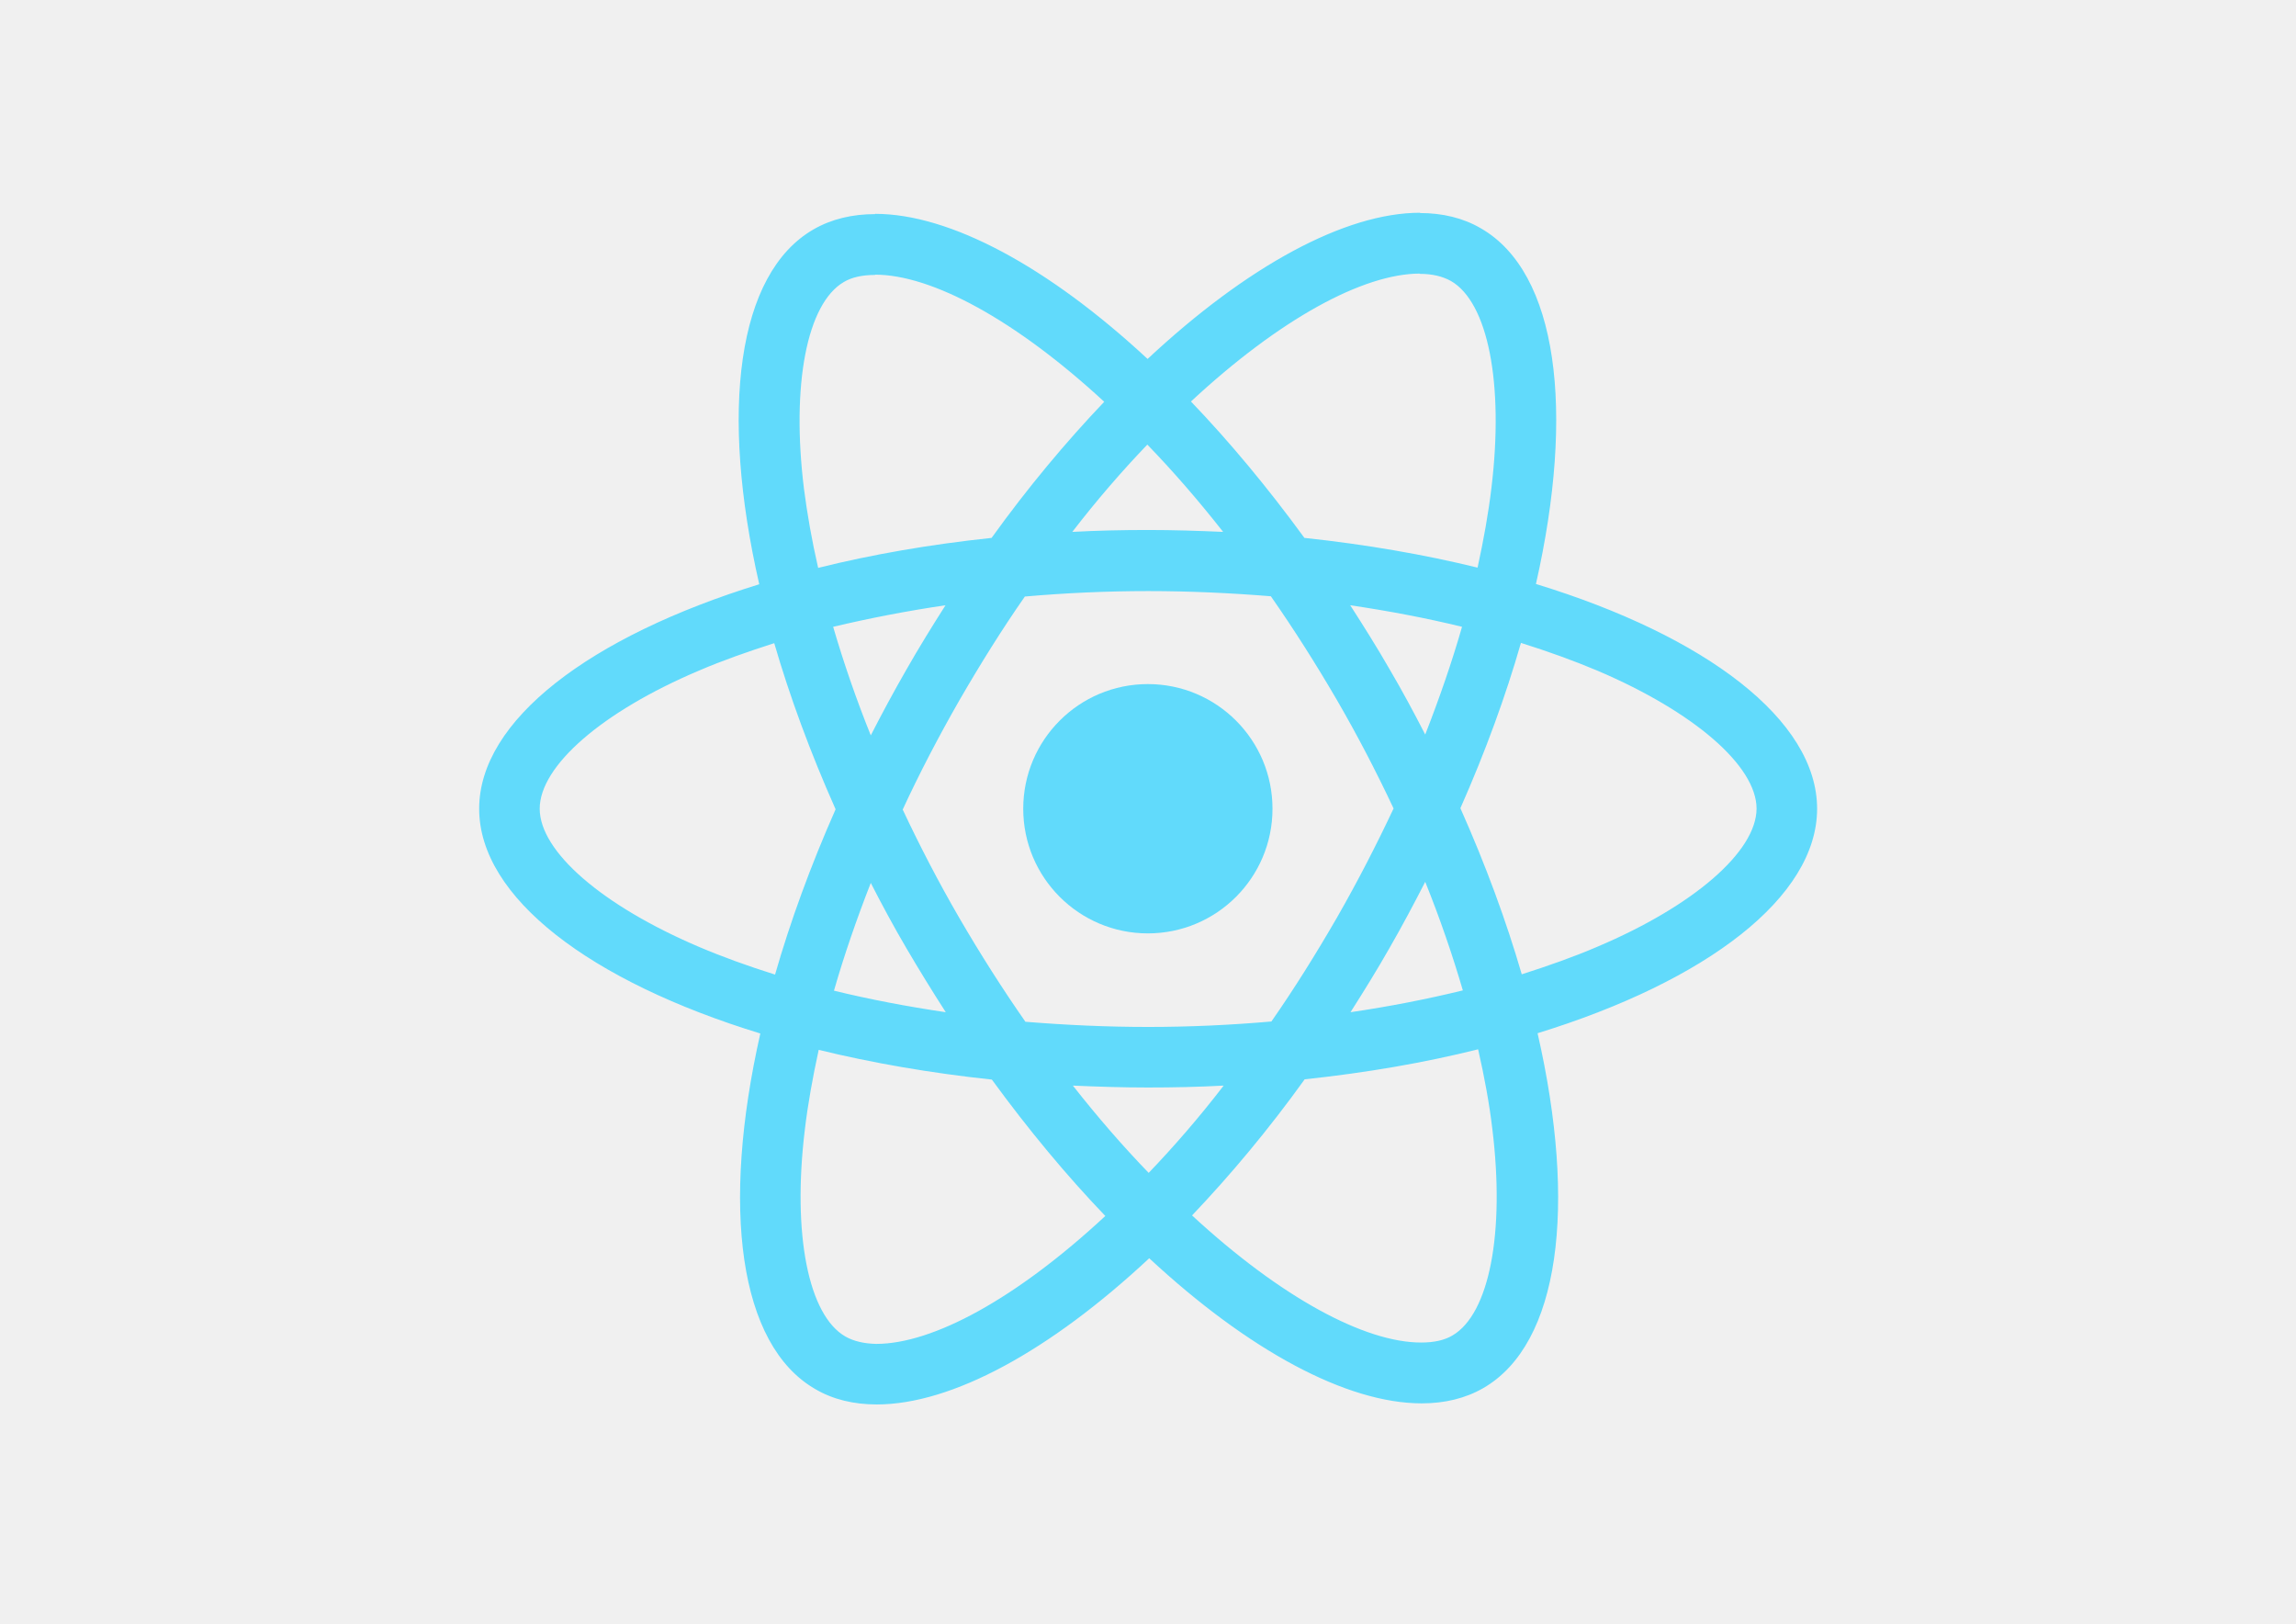
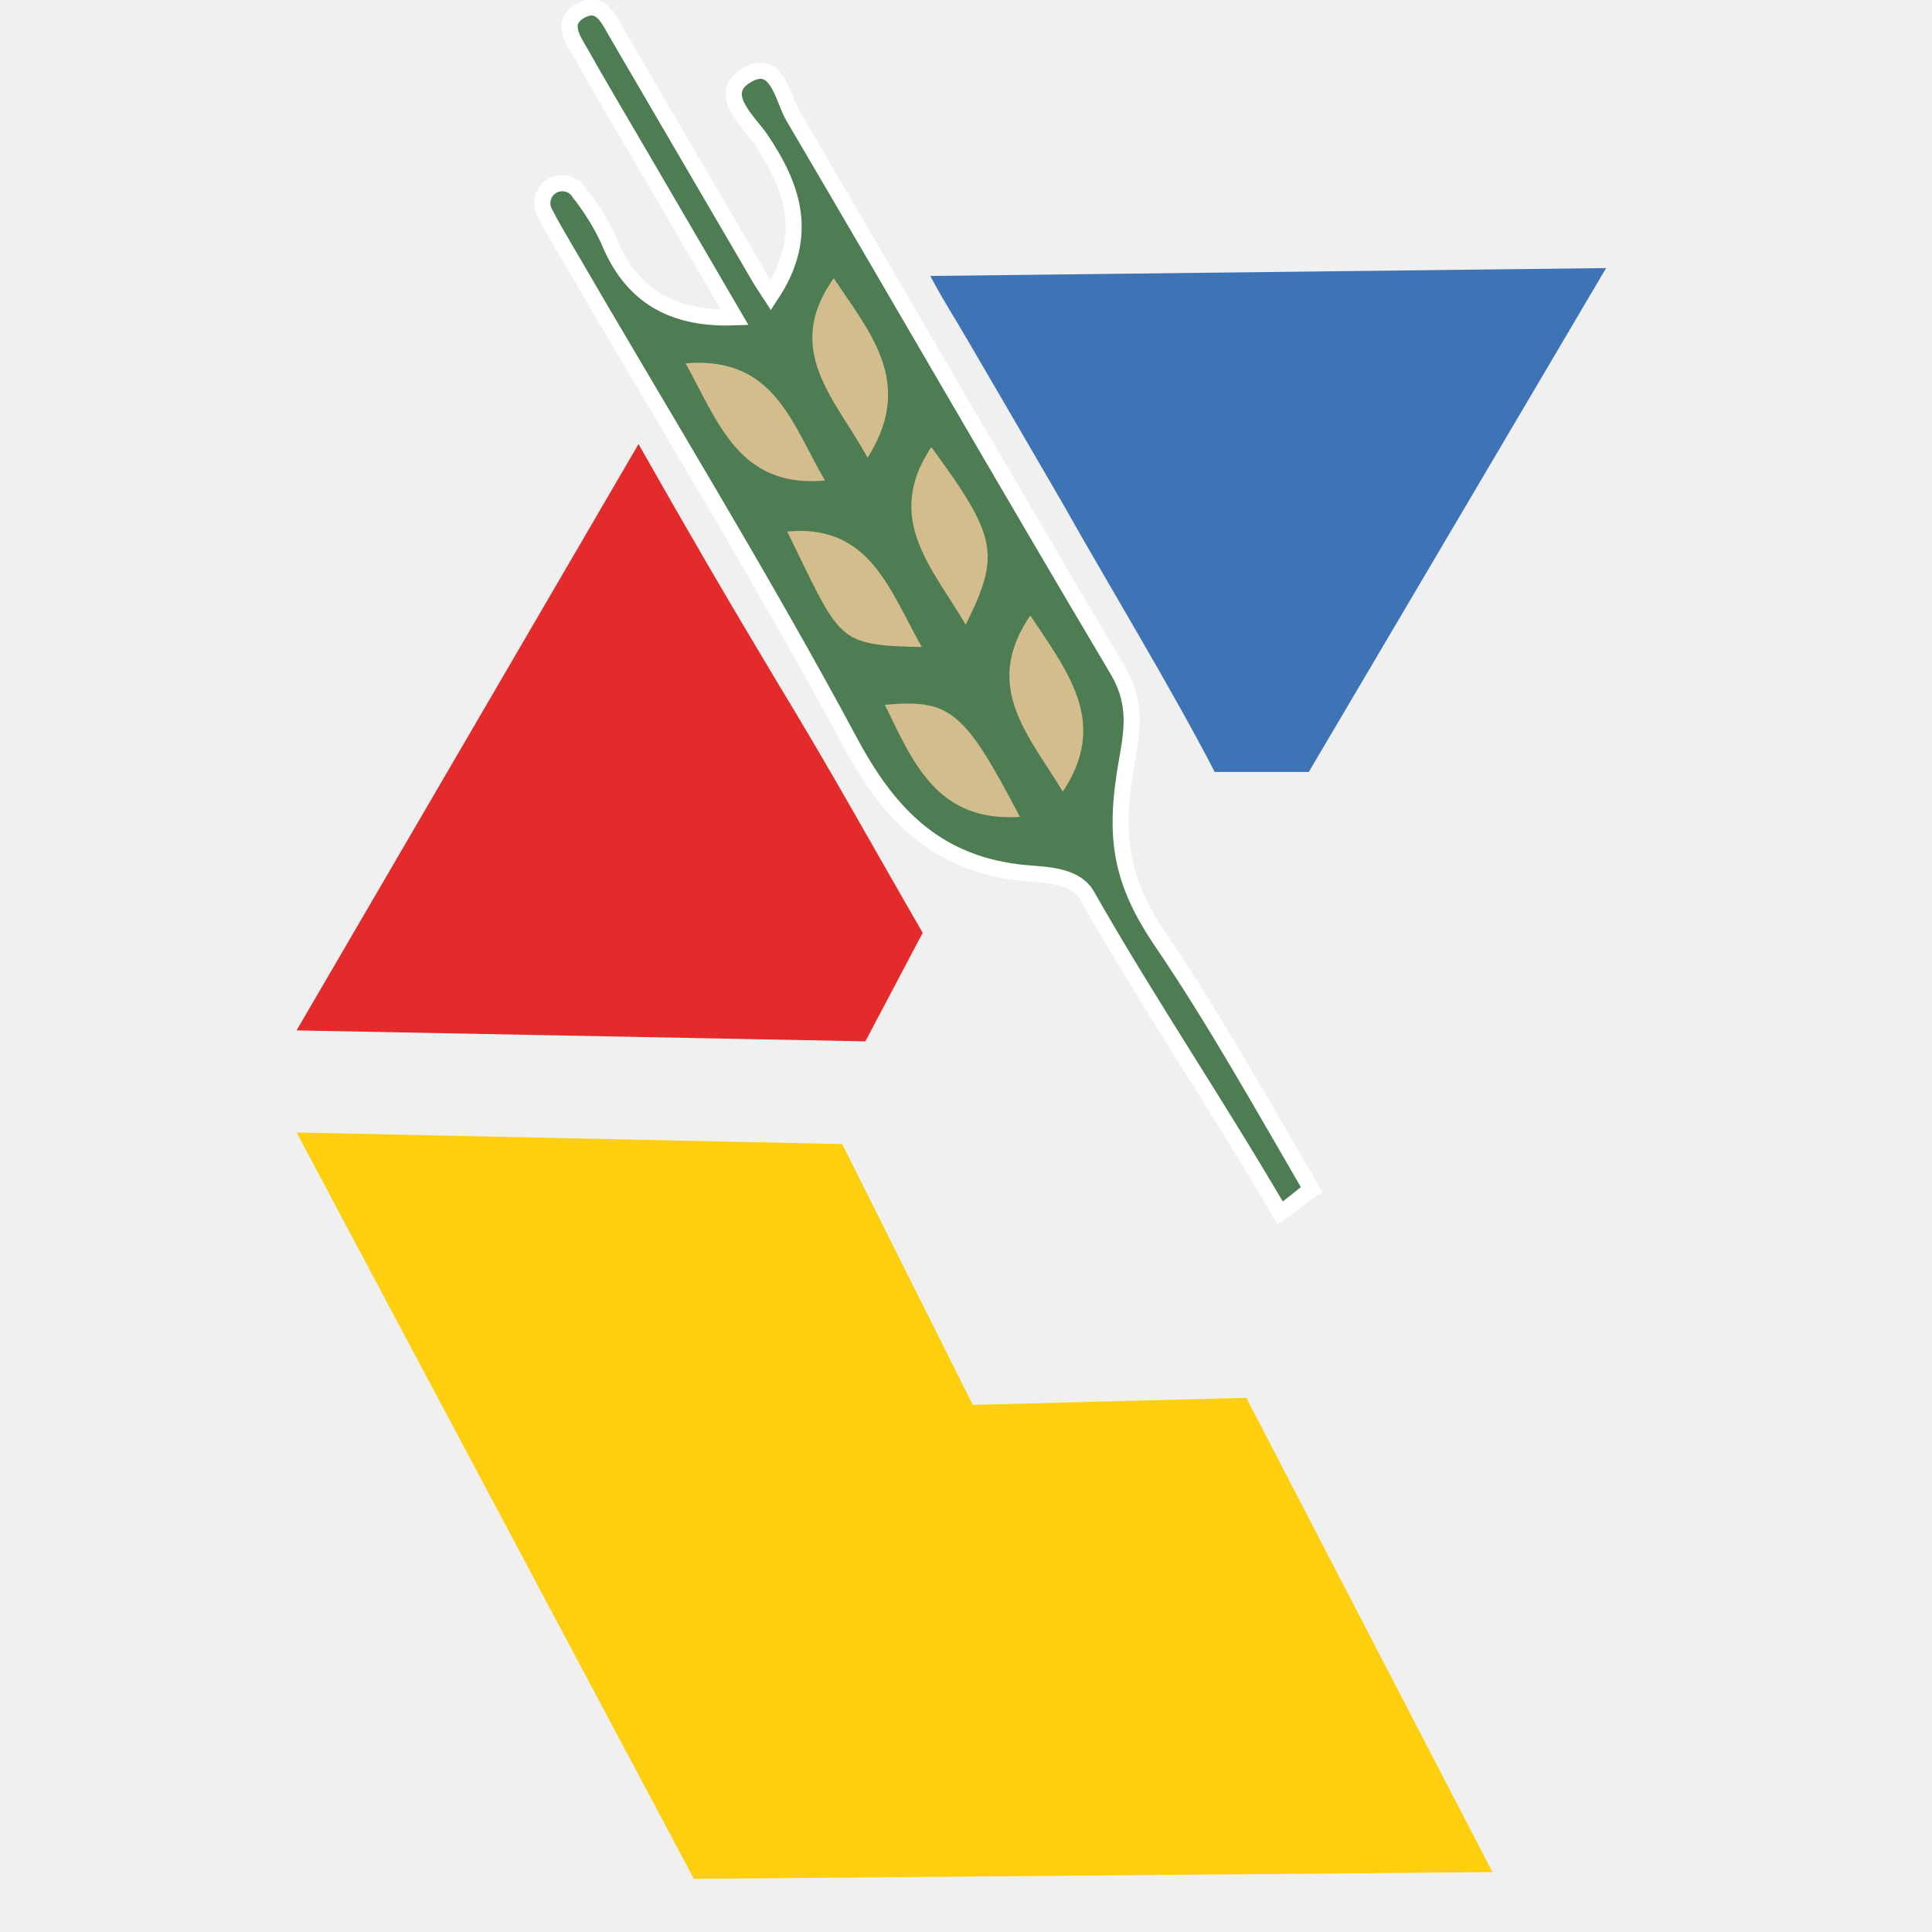
- <svg xmlns="http://www.w3.org/2000/svg" viewBox="0 0 841.9 595.3">
-   <g fill="#61DAFB">
-     <path d="M666.3 296.5c0-32.5-40.7-63.3-103.1-82.4 14.4-63.6 8-114.2-20.2-130.4-6.5-3.8-14.1-5.6-22.4-5.6v22.3c4.6 0 8.3.9 11.4 2.6 13.6 7.8 19.5 37.5 14.9 75.7-1.1 9.4-2.9 19.3-5.1 29.4-19.6-4.8-41-8.5-63.5-10.9-13.5-18.5-27.5-35.3-41.6-50 32.6-30.3 63.2-46.9 84-46.9V78c-27.5 0-63.5 19.6-99.9 53.6-36.4-33.8-72.4-53.2-99.9-53.2v22.3c20.7 0 51.4 16.5 84 46.6-14 14.7-28 31.4-41.3 49.9-22.6 2.4-44 6.1-63.6 11-2.3-10-4-19.7-5.2-29-4.7-38.2 1.1-67.9 14.6-75.8 3-1.8 6.9-2.6 11.5-2.6V78.5c-8.4 0-16 1.8-22.6 5.6-28.1 16.2-34.4 66.7-19.9 130.1-62.2 19.2-102.7 49.9-102.7 82.3 0 32.5 40.7 63.3 103.1 82.4-14.4 63.6-8 114.2 20.2 130.4 6.5 3.8 14.1 5.6 22.5 5.6 27.5 0 63.5-19.6 99.9-53.6 36.4 33.8 72.4 53.2 99.9 53.2 8.4 0 16-1.8 22.6-5.6 28.1-16.2 34.4-66.7 19.9-130.1 62-19.1 102.5-49.9 102.5-82.3zm-130.2-66.7c-3.7 12.9-8.3 26.2-13.5 39.5-4.1-8-8.4-16-13.1-24-4.6-8-9.5-15.8-14.4-23.4 14.2 2.1 27.9 4.7 41 7.9zm-45.8 106.5c-7.8 13.5-15.8 26.3-24.1 38.2-14.9 1.3-30 2-45.2 2-15.1 0-30.2-.7-45-1.9-8.3-11.9-16.4-24.6-24.2-38-7.6-13.1-14.5-26.4-20.8-39.8 6.2-13.4 13.2-26.8 20.7-39.9 7.8-13.5 15.8-26.3 24.1-38.2 14.9-1.3 30-2 45.2-2 15.1 0 30.2.7 45 1.9 8.3 11.9 16.4 24.6 24.2 38 7.6 13.1 14.5 26.4 20.8 39.8-6.3 13.4-13.2 26.8-20.7 39.9zm32.3-13c5.4 13.4 10 26.8 13.8 39.8-13.1 3.2-26.9 5.9-41.2 8 4.9-7.7 9.8-15.6 14.4-23.7 4.6-8 8.9-16.1 13-24.1zM421.2 430c-9.3-9.6-18.6-20.3-27.8-32 9 .4 18.2.7 27.5.7 9.4 0 18.7-.2 27.8-.7-9 11.7-18.3 22.4-27.5 32zm-74.4-58.9c-14.2-2.1-27.9-4.7-41-7.9 3.7-12.9 8.3-26.2 13.5-39.5 4.1 8 8.4 16 13.1 24 4.7 8 9.5 15.8 14.4 23.4zM420.7 163c9.3 9.6 18.6 20.3 27.8 32-9-.4-18.2-.7-27.5-.7-9.4 0-18.7.2-27.8.7 9-11.7 18.3-22.4 27.5-32zm-74 58.9c-4.9 7.7-9.8 15.6-14.4 23.7-4.6 8-8.9 16-13 24-5.4-13.4-10-26.8-13.8-39.8 13.1-3.1 26.9-5.8 41.2-7.9zm-90.5 125.2c-35.4-15.1-58.3-34.9-58.3-50.6 0-15.7 22.9-35.6 58.3-50.6 8.6-3.7 18-7 27.7-10.1 5.7 19.6 13.2 40 22.5 60.9-9.2 20.8-16.6 41.1-22.2 60.6-9.9-3.1-19.3-6.5-28-10.2zM310 490c-13.6-7.8-19.5-37.5-14.9-75.7 1.1-9.4 2.9-19.3 5.1-29.4 19.6 4.8 41 8.5 63.5 10.9 13.5 18.5 27.5 35.3 41.6 50-32.6 30.3-63.2 46.9-84 46.9-4.5-.1-8.3-1-11.3-2.7zm237.2-76.2c4.7 38.2-1.1 67.9-14.6 75.8-3 1.8-6.9 2.6-11.5 2.6-20.7 0-51.4-16.5-84-46.6 14-14.7 28-31.4 41.3-49.9 22.6-2.4 44-6.1 63.6-11 2.3 10.1 4.1 19.8 5.2 29.1zm38.5-66.7c-8.6 3.7-18 7-27.7 10.1-5.7-19.6-13.2-40-22.5-60.9 9.2-20.8 16.6-41.1 22.2-60.6 9.9 3.1 19.3 6.5 28.1 10.2 35.4 15.1 58.3 34.9 58.3 50.6-.1 15.7-23 35.6-58.4 50.6zM320.8 78.4z" />
-     <circle cx="420.9" cy="296.5" r="45.7" />
-     <path d="M520.5 78.1z" />
-   </g>
+ <svg xmlns="http://www.w3.org/2000/svg" id="Layer_1" data-name="Layer 1" viewBox="0 0 120 120">
+   <defs>
+     <style>.cls-1{fill:#e22b2a;}.cls-2{fill:#3e74b5;}.cls-3{fill:#4e7c53;stroke:#fff;}.cls-3,.cls-4{stroke-miterlimit:10;}.cls-4{fill:#d3bd8d;stroke:#4e7c53;stroke-width:0.39px;}.cls-5{fill:#fdcf0e;}</style>
+   </defs>
+   <path class="cls-1" d="M48.25,42.33c-3-5-5.65-9.55-8.59-14.75L18.42,64l35.33.68,3.56-6.74C54.1,52.38,51.66,47.94,48.25,42.33Z" />
+   <path class="cls-2" d="M57.78,17.14c1,1.86,1.27,2.18,2.28,3.92,1.88,3.23,4,6.85,5.87,10.08,2.93,5.21,6.82,11.59,9.52,16.81h5.84l18.47-31.3Z" />
+   <path class="cls-3" d="M46.32,4.71c-1.81,1.13.16,2.81.91,3.9,2.1,3.09,3.05,6.11.65,9.73-.29-.45-.5-.75-.69-1.07Q42.76,9.69,38.33,2.1c-.5-.85-1-2.13-2.26-1.44s-.51,1.77,0,2.64c1.16,2.06,2.37,4.09,3.56,6.13l6,10.28c-4,.15-6.48-1.45-7.83-4.8A14.76,14.76,0,0,0,36,12a1.24,1.24,0,1,0-2.15,1.24c.37.73.8,1.44,1.21,2.15C41,25.63,47.23,35.71,52.82,46.13c2.5,4.67,5.55,7.6,10.86,8.1,1.18.11,3.1.09,3.84,1.4,3.71,6.54,7.88,12.67,12,19.72h0c.42-.24,1.58-1.26,1.94-1.47-3.19-5.49-6-10.51-9.21-15.25-2.75-4-3.09-6.76-2.22-11.57.38-2.08.47-3.61-.63-5.47C62.62,30.18,56,18.67,49.28,7.25,48.62,6.14,48.28,3.49,46.32,4.71Z" />
+   <path class="cls-4" d="M53.87,28.81c-2-3.84-5.71-7-2.08-11.87C54.19,20.57,57.22,23.83,53.87,28.81Z" />
+   <path class="cls-4" d="M48.6,32.85c5.68-.68,6.85,3.9,9,7.54C51.72,40.29,52.14,40.07,48.6,32.85Z" />
+   <path class="cls-4" d="M57.84,27.43c4.37,5.94,4.58,7,2.15,11.78C57.87,35.45,54.45,32.26,57.84,27.43Z" />
+   <path class="cls-4" d="M42.27,22.4c6.09-.65,7.09,4,9.3,7.61C45.74,30.7,44.44,26.26,42.27,22.4Z" />
+   <path class="cls-4" d="M64,37.88c2.4,3.67,5.29,7,2,11.65C63.88,45.89,60.53,42.69,64,37.88Z" />
+   <path class="cls-4" d="M63.66,50.91c-5.65.52-7.16-3.58-9-7.3C59.14,43.16,60,43.89,63.66,50.91Z" />
+   <polygon class="cls-5" points="92.7 116.28 43.1 116.7 18.42 70.34 52.31 71.06 60.42 87.26 77.41 86.82 92.7 116.28" />
</svg>
